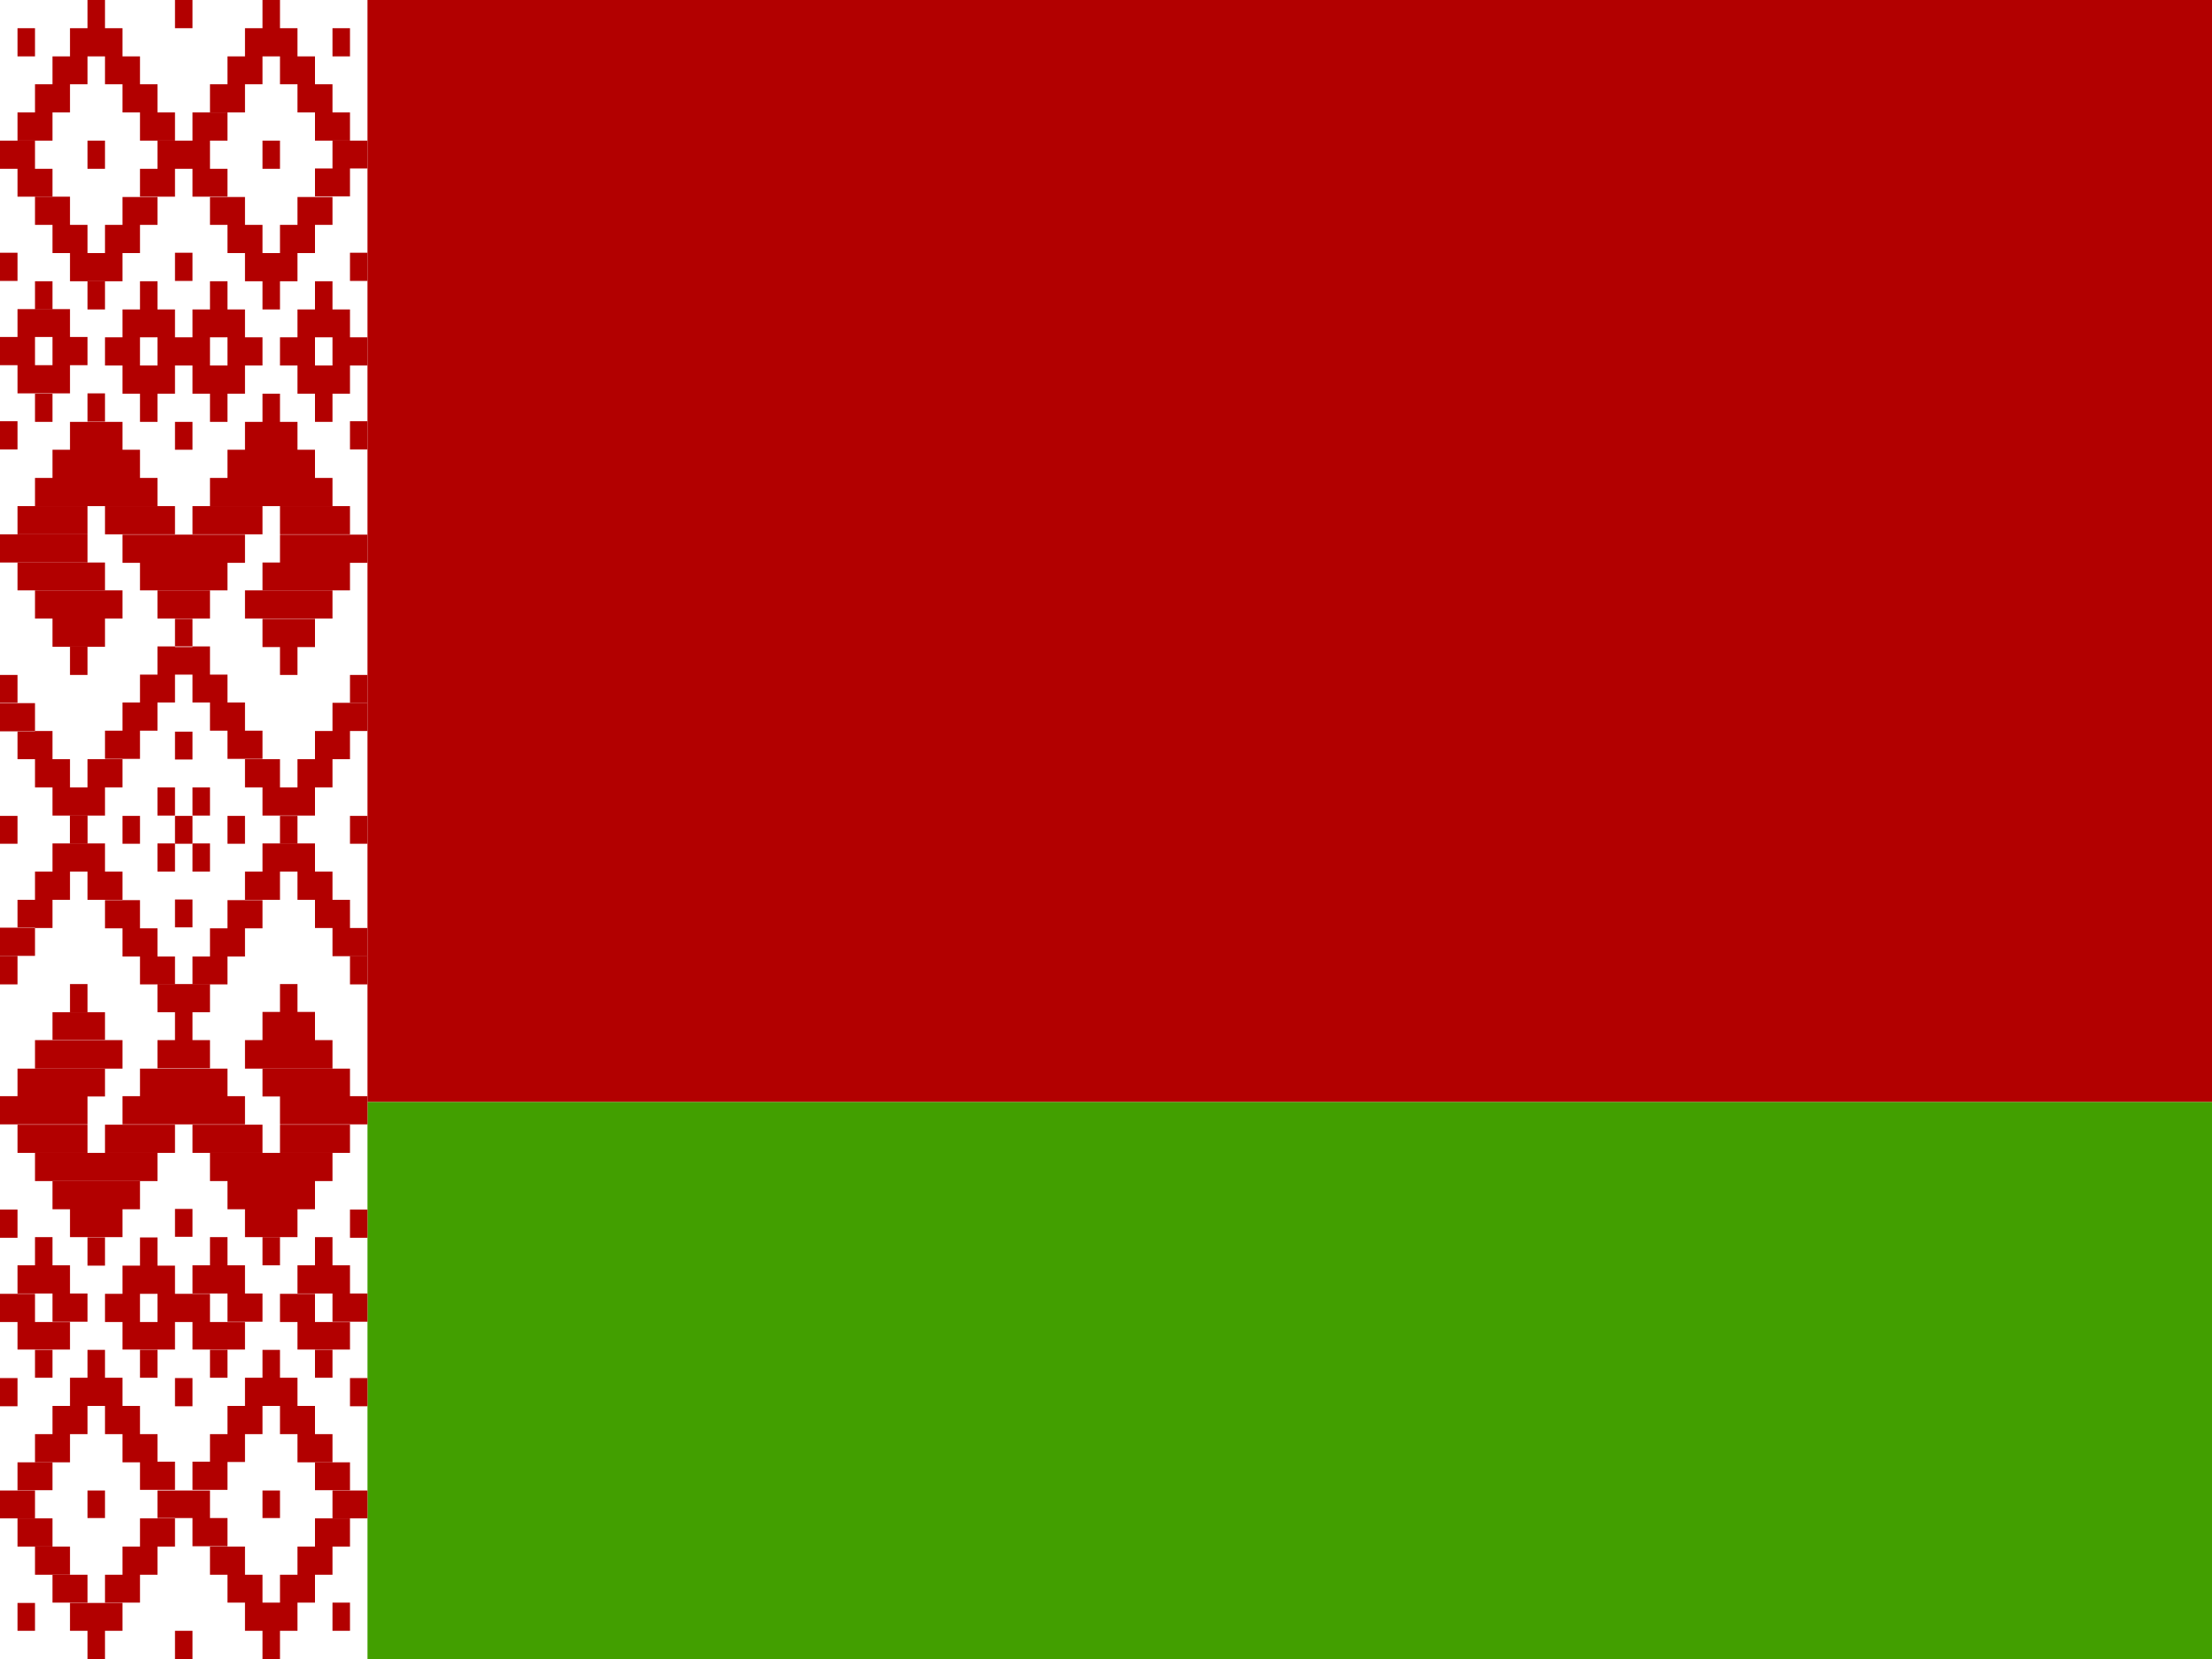
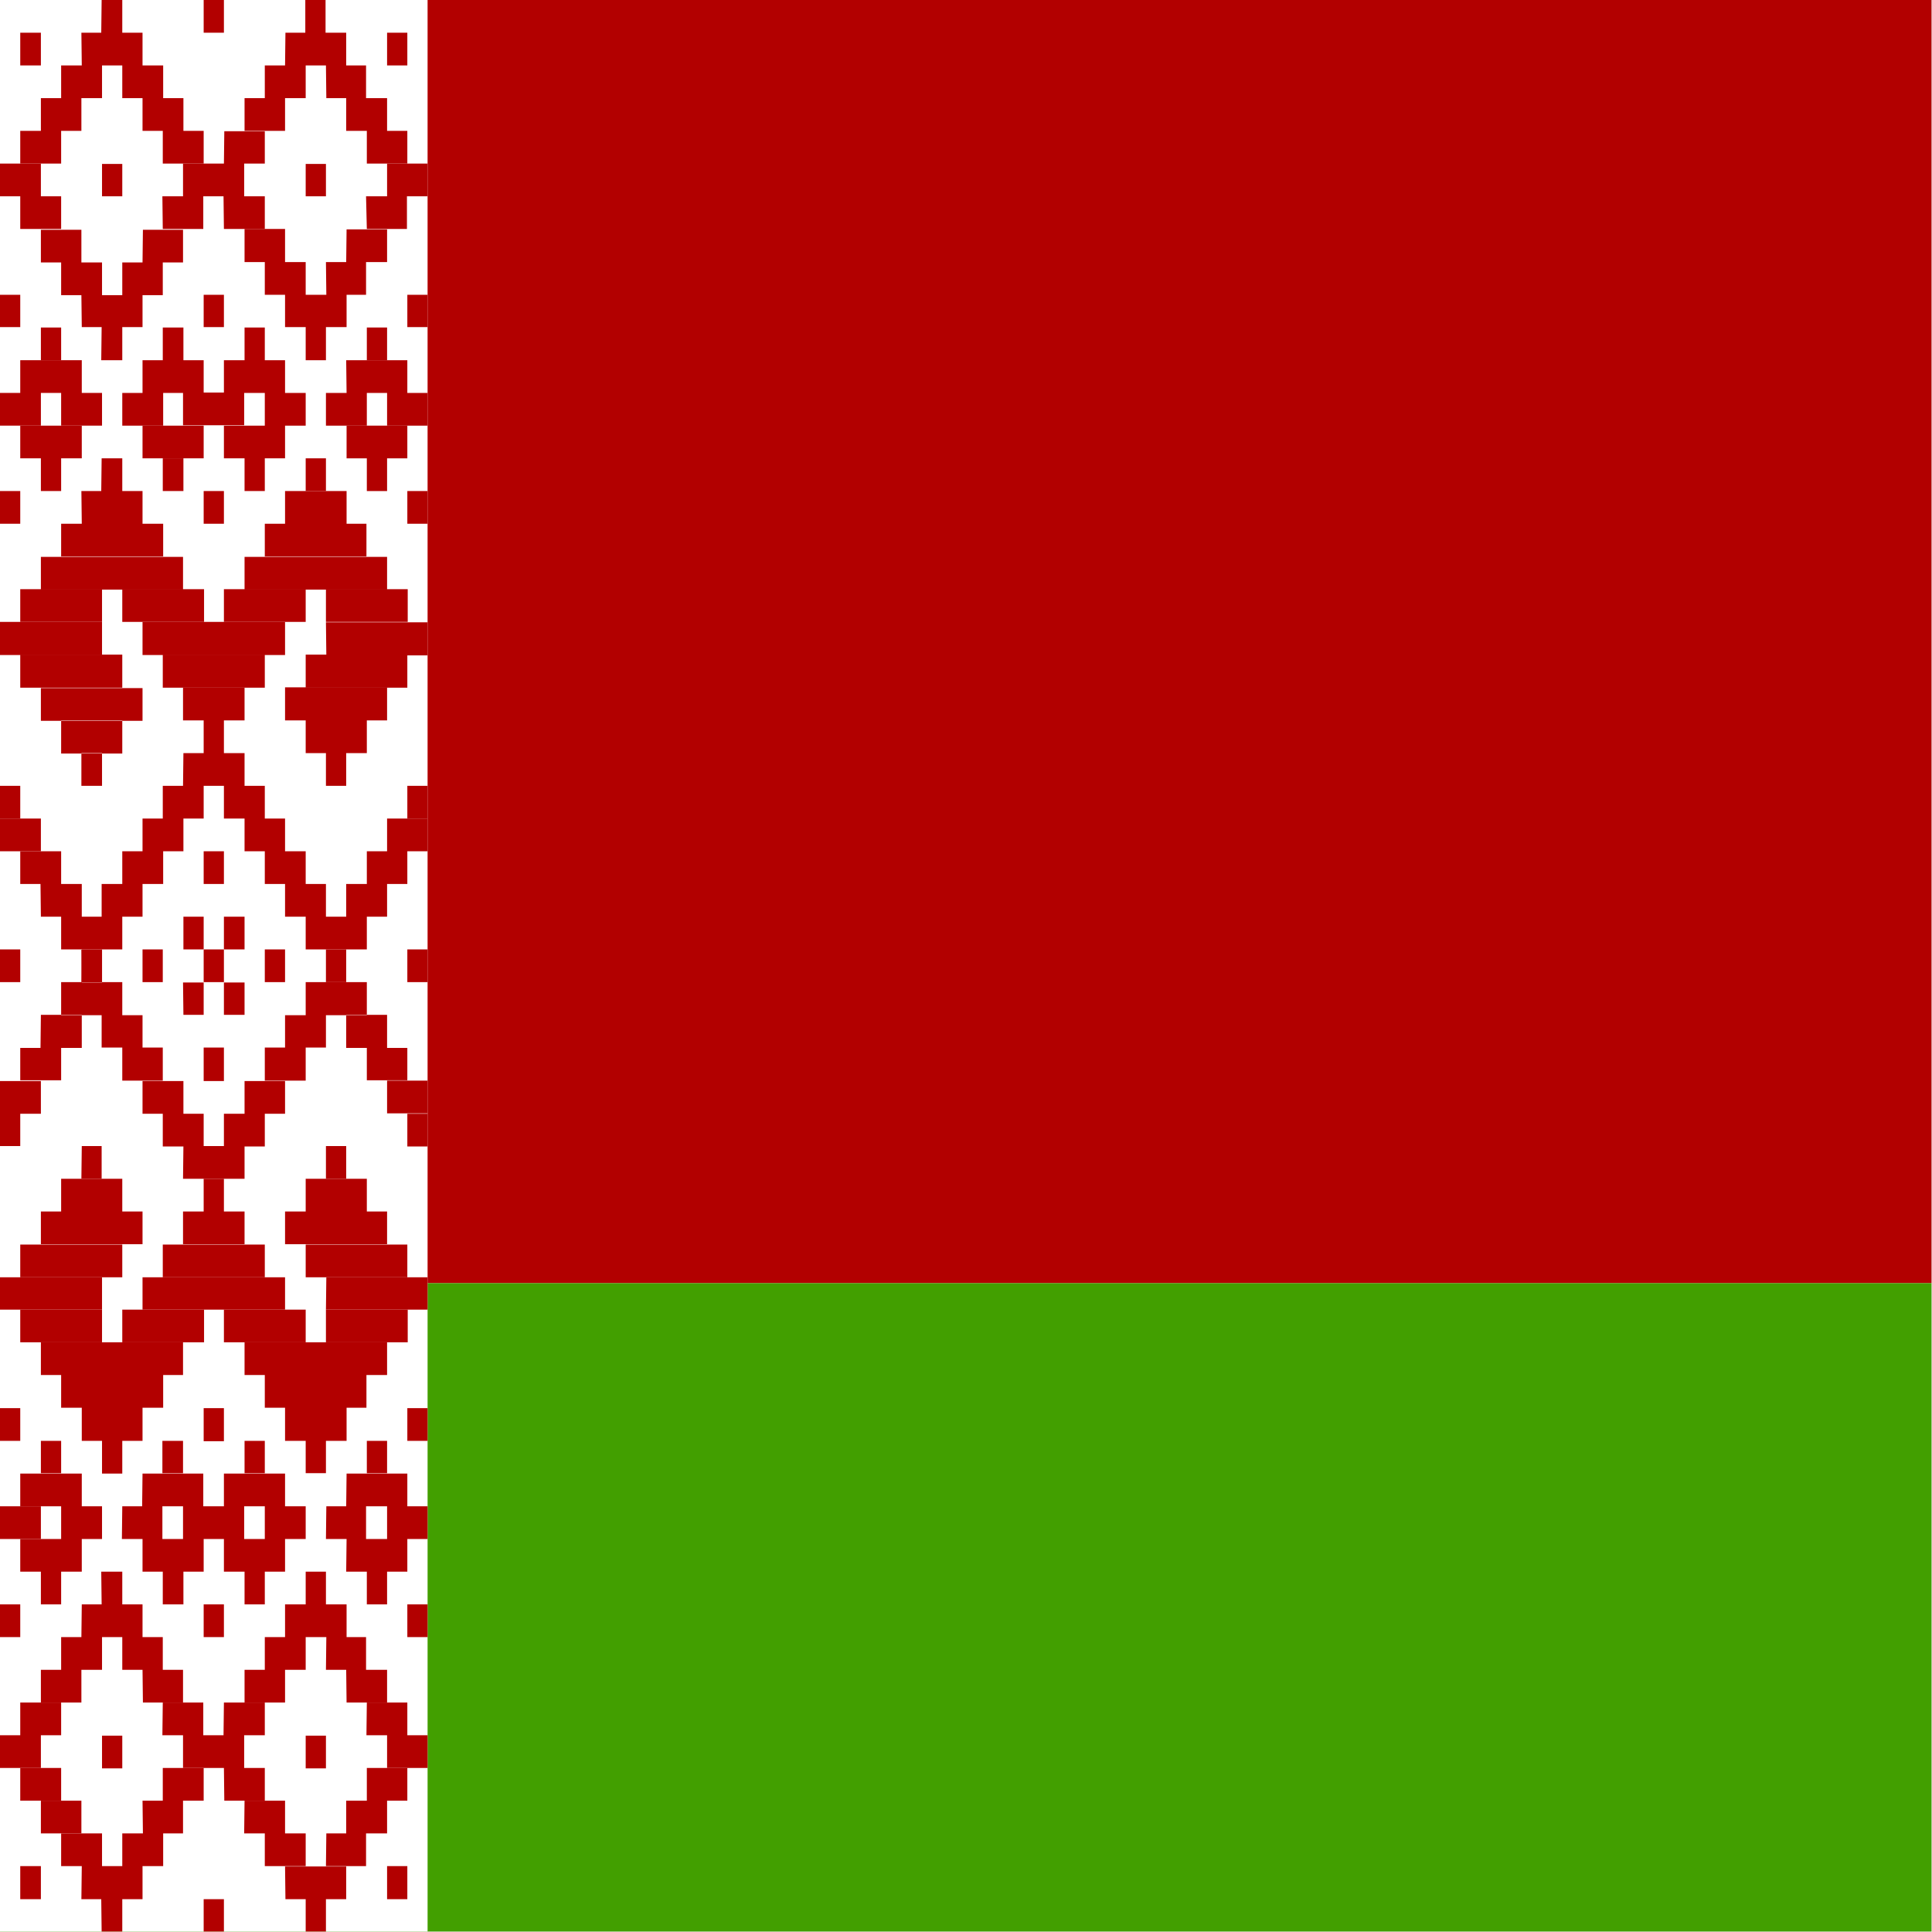
- <svg xmlns="http://www.w3.org/2000/svg" id="flag-icons-by" viewBox="0 0 640 480">
+ <svg xmlns="http://www.w3.org/2000/svg" id="flag-icons-by" viewBox="0 0 512 512">
  <defs>
    <clipPath id="a">
-       <path fill-opacity=".7" d="M0 0h682.6v512H0z" />
+       <path fill-opacity=".7" d="M0 0h496v496H0z" />
    </clipPath>
  </defs>
-   <g fill-rule="evenodd" clip-path="url(#a)" transform="scale(.9376 .9375)">
-     <path fill="#b20000" d="M0 0h1024v340.1H0z" />
-     <path fill="#429f00" d="M0 340.1h1024V512H0z" />
-     <path fill="#fff" d="M0 0h113.4v512H0z" />
+   <g fill-rule="evenodd" clip-path="url(#a)" transform="scale(1.032)">
+     <path fill="#b20000" d="M0 0h992.1v329.5H0z" />
+     <path fill="#429f00" d="M0 329.5h992.1v166.6H0z" />
+     <path fill="#fff" d="M0 0h109.8v496H0z" />
    <g fill="#b20000" stroke-width="1pt">
-       <path d="M5.4 8.7h5.4v8.7H5.4zm16.2 0h16.2v8.7H21.6zM27 0h5.4v8.7H27zm27 0h5.4v8.7H54zm21.6 8.7h16.2v8.7H75.6zM81 0h5.4v8.7H81zM16.2 17.4H27V26H16.2zm16.2 0h10.8V26H32.4zm37.8 0H81V26H70.2zm16.2 0h10.8V26H86.4zM10.8 26h10.8v8.7H10.8zm27 0h10.8v8.7H37.8zm27 0h10.8v8.7H64.8zm27 0h10.8v8.7H91.8zm10.8-17.3h5.4v8.7h-5.4zm-97.2 26h10.8v8.7H5.4zm37.8 0H54v8.7H43.2zm54 0H108v8.7H97.2zm-86.4 26h10.8v8.7H10.8zm5.4 8.7H27v8.7H16.2zm21.6-8.6h10.8v8.6H37.8zm-5.4 8.6h10.8v8.7H32.4zm-10.8 8.7h16.2v8.7H21.6z" />
-       <path d="M27 86.8h5.4v8.7H27zm37.8-26h10.8v8.6H64.8zm5.4 8.6H81v8.7H70.2zm21.6-8.6h10.8v8.6H91.8zm-5.4 8.6h10.8v8.7H86.4zm-10.8 8.7h16.2v8.7H75.6zm5.4 8.7h5.4v8.7H81zM54 78h5.4v8.7H54zM0 78h5.4v8.7H0zm108 0h5.4v8.7H108zm-81 43.4h5.4v8.7H27zm-5.4 8.8h16.2v8.6H21.6zm-5.4 8.6h27v8.7h-27zM81 121.5h5.4v8.7H81zm-5.4 8.7h16.2v8.6H75.6zm-5.4 8.6h27v8.7h-27zm5.4 43.4h27v8.7h-27zm-10.8-34.7h37.8v8.7H64.8zm-54 0h37.8v8.7H10.8zm5.4 43.4h16.2v8.7H16.2zm-5.4-8.7h27v8.7h-27zM86.4 165h27v8.7h-27zM81 191h16.2v8.7H81z" />
-       <path d="M21.6 199.6H27v8.7h-5.4zm64.8 0h5.4v8.7h-5.4zM0 164.9h27v8.7H0zm48.6 17.3h16.2v8.7H48.6zM54 191h5.4v8.7H54zm-16.2-26h37.8v8.7H37.8zM59.4 34.7h10.8v8.7H59.4zm-10.8 8.7h16.2v8.7H48.6zm-5.4 8.7H54v8.6H43.2zm16.2 0h10.8v8.6H59.4zM0 43.4h10.8v8.7H0zm5.4 8.7h10.8v8.6H5.4zm97.2-8.7h10.8V52h-10.8zM97.2 52H108v8.6H97.2zM0 130h5.4v8.7H0zm108 0h5.4v8.7H108zm-59.4 69.5h16.2v8.7H48.6zm-5.4 8.7H54v8.6H43.2zm16.2 0h10.8v8.6H59.4zm-21.6 8.6h10.8v8.7H37.8zm27 0h10.8v8.7H64.8zm-32.4 8.7h10.8v8.7H32.4zm37.8 0H81v8.7H70.2zM27 234.3h10.8v8.7H27zm48.6 0h10.8v8.7H75.6zM16.2 243h16.2v8.7H16.2zm64.8 0h16.2v8.7H81zm10.8-8.7h10.8v8.7H91.8zm5.4-8.7H108v8.7H97.2zm5.4-8.7h10.8v8.7h-10.8zm-91.8 17.4h10.8v8.7H10.8zm-5.4-8.7h10.8v8.7H5.4zM0 217h10.8v8.7H0zm21.6 34.8H27v8.6h-5.4zm64.8 0h5.4v8.6h-5.4zm-32.4-26h5.4v8.6H54zm-16.2 26h5.4v8.6h-5.4zm32.4 0h5.4v8.6h-5.4zm-16.2 0h5.4v8.6H54zm-54 0h5.4v8.6H0zm108 0h5.4v8.6H108zM54 130.2h5.4v8.6H54zM27 43.4h5.4v8.7H27zm54 0h5.4v8.7H81zm-32.4 60.7h16.2v8.7H48.6zm-10.8 8.7H54v8.7H37.8zm5.4 8.7h5.4v8.7h-5.4zm-10.8-17.4h10.8v8.7H32.4zm5.4-8.6H54v8.6H37.8zm5.4-8.7h5.4v8.7h-5.4zm16.2 8.7h16.2v8.6H59.4zm5.4-8.7h5.4v8.7h-5.4zm5.4 17.3H81v8.7H70.2zm-10.8 8.7h16.2v8.7H59.4zm5.4 8.7h5.4v8.7h-5.4zm21.6-17.4h10.8v8.7H86.4zm5.4-8.6H108v8.6H91.8zm10.8 8.6h10.8v8.7h-10.8zm-10.8 8.7H108v8.7H91.8zm5.4 8.7h5.4v8.7h-5.4zm0-34.7h5.4v8.7h-5.4zM0 104h10.8v8.7H0zm5.4-8.6h16.2v8.6H5.4zm10.8 8.6H27v8.7H16.2zm-10.8 8.7h16.2v8.7H5.4z" />
-       <path d="M10.8 121.5h5.4v8.7h-5.4zm0-34.7h5.4v8.7h-5.4zm-5.4 69.4H27v8.7H5.4zm27 0H54v8.7H32.4zm27 0H81v8.7H59.4zm27 0H108v8.7H86.4zm-43.2 17.4h27v8.6h-27zm-37.8 0h27v8.6h-27zm75.6 0h27v8.6H81zm27 34.7h5.4v8.6H108zm-108 0h5.4v8.6H0zm5.4 295h5.4v-8.6H5.4zm16.2 0h16.2v-8.6H21.6zM27 512h5.4v-8.7H27zm27 0h5.4v-8.7H54zm21.6-8.7h16.2v-8.7H75.6zM81 512h5.4v-8.7H81zm-64.8-17.4H27V486H16.2zm16.2 0h10.8V486H32.4zm37.8 0H81V486H70.2zm16.2 0h10.8V486H86.4zM37.8 486h10.8v-8.7H37.8zm27 0h10.8v-8.7H64.8zm27 0h10.8v-8.7H91.8zm10.8 17.3h5.4v-8.7h-5.4zm-97.2-26h10.8v-8.7H5.4zm37.8 0H54v-8.7H43.2zm54 0H108v-8.7H97.2zm-86.4-26h10.8v-8.7H10.8zm5.4-8.7H27v-8.7H16.2zm21.6 8.7h10.8v-8.7H37.8zm-5.4-8.7h10.8v-8.7H32.4zm-10.8-8.7h16.2v-8.7H21.6zm5.4-8.7h5.4v-8.6H27zm37.8 26h10.8v-8.6H64.8zm5.4-8.6H81v-8.7H70.2zm21.6 8.7h10.8v-8.7H91.8zm-5.4-8.7h10.8v-8.7H86.4zm-10.8-8.7h16.2v-8.7H75.6zm5.4-8.7h5.4v-8.6H81zM54 434h5.4v-8.7H54zm-54 0h5.4v-8.7H0zm108 0h5.4v-8.7H108zm-81-43.4h5.4v-8.7H27zm-5.4-8.8h16.2v-8.6H21.6zm-5.4-8.6h27v-8.7h-27zM81 390.5h5.4v-8.7H81z" />
-       <path d="M75.6 381.8h16.2v-8.6H75.6zm-5.4-8.6h27v-8.7h-27zm5.4-43.4h27V321h-27zm-10.8 34.7h37.8v-8.7H64.8zm-54 0h37.8v-8.7H10.8zm5.4-43.4h16.2v-8.7H16.2zm-5.4 8.7h27V321h-27zM86.4 347h27v-8.7h-27zM81 321h16.2v-8.7H81zM0 347h27v-8.7H0zm48.6-17.3h16.2V321H48.6zM54 321h5.4v-8.7H54zm-16.2 26h37.8v-8.7H37.8zm21.6 130.2h10.8v-8.7H59.4zm-10.8-8.7h16.2V460H48.6zm-5.4-8.7H54v-8.7H43.2zm16.2 0h10.8v-8.7H59.4zM0 468.6h10.8V460H0zm5.4-8.7h10.8v-8.6H5.4zm97.2 8.7h10.8V460h-10.8zm-5.4-8.7H108v-8.6H97.2zM0 382h5.4v-8.7H0zm108 0h5.4v-8.7H108zm-64.8-78.2H54v-8.6H43.2zm16.2 0h10.8v-8.6H59.4zm-21.6-8.6h10.8v-8.7H37.8zm27 0h10.8v-8.7H64.8zm-32.4-8.7h10.8v-8.7H32.4zm37.8 0H81v-8.7H70.2zM27 277.7h10.8V269H27zm48.6 0h10.8V269H75.6zM16.2 269h16.2v-8.7H16.2zm64.8 0h16.2v-8.7H81zm10.8 8.7h10.8V269H91.8zm5.4 8.7H108v-8.7H97.2zm5.4 8.7h10.8v-8.7h-10.8zm-91.8-17.4h10.8V269H10.8zm-5.4 8.7h10.8v-8.7H5.4zM0 295h10.8v-8.7H0zm21.6-34.8H27v-8.6h-5.4zm32.4 26h5.4v-8.6H54zm0 95.5h5.4v-8.6H54zm-27 86.8h5.4V460H27zm54 0h5.4V460H81zM48.6 408h16.2v-8.7H48.6zm-10.8-8.7H54v-8.7H37.8zm5.4-8.7h5.4v-8.7h-5.4zM32.4 408h10.8v-8.7H32.4zm5.4 8.5H54V408H37.8zm5.4 8.7h5.4v-8.6h-5.4zm16.2-8.7h16.2V408H59.4zm5.4 8.7h5.4v-8.6h-5.4zm5.4-17.3H81v-8.7H70.2zm-10.8-8.7h16.2v-8.7H59.4zm5.4-8.7h5.4v-8.7h-5.4zM86.4 408h10.8v-8.7H86.4zm5.4 8.5H108V408H91.8zm10.8-8.6h10.8v-8.7h-10.8zm-10.8-8.7H108v-8.7H91.8zm5.4-8.7h5.4v-8.7h-5.4zm0 34.7h5.4v-8.6h-5.4zM0 408h10.8v-8.7H0zm5.4 8.5h16.2V408H5.4z" />
-       <path d="M16.2 407.9H27v-8.7H16.2zm-10.8-8.7h16.2v-8.7H5.4zm5.4-8.7h5.4v-8.7h-5.4zm0 34.7h5.4v-8.6h-5.4zm-5.4-69.4H27v-8.7H5.4zm27 0H54v-8.7H32.4zm27 0H81v-8.7H59.4zm27 0H108v-8.7H86.4zm-43.2-17.4h27v-8.6h-27zm-37.8 0h27v-8.6h-27zm75.6 0h27v-8.6H81zm27-34.6h5.4V295H108zm-108 0h5.4V295H0zm48.6-43.5H54v8.7h-5.4zm10.8 0h5.4v8.7h-5.4zm0-17.3h5.4v8.7h-5.4zm-10.8 0H54v8.7h-5.4zM10.8 477.3h10.8v8.7H10.8zm75.6-164.9h5.4v-8.7h-5.4zm-64.8 0H27v-8.7h-5.4zm27-8.7h16.2v8.7H48.6z" />
+       <path d="M5.2 8.4h5.3v8.4H5.2zm15.7 0h15.7v8.4H21zM26.1 0h5.3v8.4H26zm26.2 0h5.2v8.4h-5.2zm21 8.4h15.6v8.4H73.2zM78.4 0h5.2v8.4h-5.2zM15.7 16.8h10.5v8.4H15.7zm15.7 0h10.5v8.4H31.4zm36.6 0h10.5v8.4H68zm15.7 0H94v8.4H83.8zm-73.2 8.4h10.4v8.4H10.5zm26.1 0h10.5v8.4H36.6zm26.2 0h10.4v8.4H62.8zm26.1 0h10.5v8.4H88.9zM99.4 8.4h5.2v8.4h-5.2zM5.2 33.6h10.5V42H5.2zm36.6 0h10.5V42H41.8zm52.4 0h10.4V42H94.2zM10.5 59h10.4v8.4H10.5zm5.2 8.4h10.5v8.4H15.7zm21-8.4H47v8.4H36.6zm-5.3 8.4h10.4v8.4H31.4zm-10.5 8.4h15.7V84H21zm5.2 8.2h5.3v8.5H26zm36.7-25.2h10.4v8.5H62.8zm5.2 8.5h10.5v8.4H68zm21-8.4h10.4v8.4H88.9zm-5.3 8.4H94v8.4H83.8zm-10.5 8.4H89V84H73.2zm5.3 8.3h5.2v8.5h-5.2zm-26.2-8.3h5.2V84h-5.2zM0 75.7h5.2V84H0zm104.6 0h5.2V84h-5.2zm-78.5 42h5.3v8.4H26zm-5.2 8.4h15.7v8.4H21zm-5.2 8.4h26.2v8.4H15.7zm62.8-16.8h5.2v8.4h-5.2z" />
+       <path d="M73.2 126.1H89v8.4H73.2zm-5.2 8.4h26.1v8.4H68zm5.2 42h26.2v8.5H73.2zM62.8 143h36.6v8.4H62.8zm-52.3 0H47v8.4H10.5zm5.2 42h15.7v8.5H15.7zm-5.2-8.3h26.1v8.4H10.5zm73.2-16.9h26.1v8.5h-26zM78.5 185h15.7v8.4H78.5zm-57.6 8.4h5.3v8.4h-5.3zm62.8 0h5.2v8.4h-5.2zM0 159.7h26.2v8.5H0zm47 16.9h15.8v8.4H47zm5.3 8.4h5.2v8.4h-5.2zm-15.7-25.3h36.6v8.5H36.6zm21-126H68V42H57.5zM47 42h15.7v8.4H47zm-5.3 8.4h10.5v8.4H41.8zm15.7 0H68v8.4H57.5zM0 42h10.5v8.4H0zm5.2 8.4h10.5v8.4H5.2zM99.4 42h10.4v8.4H99.4zM94 50.4h10.5v8.4H94.2zM0 126.1h5.2v8.4H0zm104.6 0h5.2v8.4h-5.2zm-57.5 67.3h15.7v8.4H47zm-5.3 8.4h10.5v8.4H41.8zm15.7 0H68v8.4H57.5zm-20.9 8.4h10.5v8.4H36.6zm26.2 0h10.4v8.4H62.8zm-31.4 8.4h10.5v8.4H31.4zm36.6 0h10.5v8.4H68zM26.1 227h10.5v8.4H26.1zm47.1 0h10.5v8.4H73.2zm-57.5 8.4h15.7v8.4H15.7zm62.8 0h15.7v8.4H78.5zm10.4-8.4h10.5v8.4H88.9zm5.3-8.4h10.4v8.4H94.2zm5.2-8.4h10.4v8.4H99.4zm-89 16.8H21v8.4H10.5zm-5.2-8.4h10.5v8.4H5.2z" />
+       <path d="M0 210.2h10.5v8.4H0zm21 33.6h5.2v8.4h-5.3zm62.7 0h5.2v8.4h-5.2zm-31.4-25.2h5.2v8.4h-5.2zm-15.7 25.2h5.2v8.4h-5.2zm31.4 0h5.2v8.4H68zm-15.7 0h5.2v8.4h-5.2zm-52.3 0h5.2v8.4H0zm104.6 0h5.2v8.4h-5.2zM52.3 126.1h5.2v8.4h-5.2zm-26.1-84h5.2v8.3h-5.2zm52.3 0h5.2v8.3h-5.2zM47 100.8h15.7v8.4H47zm-10.4 8.5h15.7v8.4H36.6z" />
+       <path d="M41.8 117.7h5.3v8.4h-5.3zm-10.4-16.8h10.5v8.4H31.4zm5.2-8.4h15.7v8.4H36.6zm5.2-8.4h5.3v8.4h-5.3zm15.7 8.4h15.7v8.4H57.5zm5.3-8.4H68v8.4h-5.2zm5.2 16.8h10.5v8.4H68zm-10.5 8.4h15.7v8.4H57.5zm5.3 8.4H68v8.4h-5.2zm20.9-16.8h10.5v8.4H83.7zm5.2-8.4h15.7v8.4H89zm10.5 8.4h10.4v8.4H99.4z" />
+       <path d="M89 109.3h15.6v8.4H89zm5.2 8.4h5.2v8.4h-5.2zm0-33.6h5.2v8.4h-5.2zM0 100.9h10.5v8.4H0zm5.2-8.4H21v8.4H5.2zm10.5 8.4h10.5v8.4H15.7z" />
+       <path d="M5.2 109.3H21v8.4H5.2zm5.3 8.4h5.2v8.4h-5.2zm0-33.6h5.2v8.4h-5.2zm-5.3 67.2h21v8.4h-21zm26.2 0h21v8.4h-21zm26.1 0h21v8.4h-21zm26.2 0h21v8.4h-21zm-41.9 16.8H68v8.5H41.8zm-36.6 0h26.2v8.5H5.2zm73.3 0h26.1v8.5H78.5zm26.1 33.7h5.2v8.4h-5.2zM0 201.8h5.2v8.4H0zm5.2 285.9h5.3v-8.5H5.2zm15.7 0h15.7v-8.5H21zm5.2 8.3h5.3v-8.3H26zm26.2 0h5.2v-8.3h-5.2zm21-8.3h15.6v-8.4H73.2zm5.2 8.3h5.2v-8.3h-5.2zm-62.8-16.8h10.5v-8.4H15.7zm15.7 0h10.5v-8.4H31.4zm36.6 0h10.5v-8.4H68zm15.7 0H94v-8.4H83.8zm-47-8.4H47v-8.4H36.6zm26 0h10.5v-8.4H62.8zm26.2 0h10.5v-8.4H88.9zm10.5 16.9h5.2v-8.5h-5.2zM5.2 462.4h10.5V454H5.2zm36.6 0h10.5V454H41.8zm52.4 0h10.4V454H94.2zm-83.7-25.2h10.4v-8.4H10.5zm5.2-8.4h10.5v-8.4H15.7zm21 8.4H47v-8.4H36.6zm-5.3-8.4h10.4v-8.4H31.4zm-10.5-8.4h15.7V412H21zm5.2-8.4h5.3v-8.4H26zm36.7 25.2h10.4v-8.4H62.8zm5.2-8.4h10.5v-8.4H68zm21 8.4h10.4v-8.4H88.9zm-5.3-8.4H94v-8.4H83.8zm-10.5-8.4H89V412H73.2zm5.3-8.4h5.2v-8.4h-5.2zm-26.2 8.4h5.2V412h-5.2zm-52.3 0h5.2V412H0zm104.6 0h5.2V412h-5.2zm-78.4-42h5.2v-8.5h-5.2z" />
+       <path d="M21 370h15.6v-8.5H21zm-5.3-8.5h26.2v-8.4H15.7zm62.8 16.8h5.2V370h-5.2zm-5.3-8.3H89v-8.5H73.2zm-5.2-8.5h26.1v-8.4H68zm5.2-42h26.2v-8.4H73.2zm-10.4 33.6h36.6v-8.4H62.8zm-52.3 0H47v-8.4H10.5zm5.2-42h15.7v-8.4H15.7zm-5.2 8.4h26.1v-8.4H10.5zm73.2 16.8h26.1V328h-26zm-5.2-25.2h15.7v-8.4H78.5zM0 336.3h26.2V328H0zm47-16.8h15.8v-8.4H47zm5.3-8.4h5.2v-8.4h-5.2zm-15.7 25.2h36.6V328H36.6zm21 126.1H68V454H57.5zM47 454h15.7v-8.4H47zm-5.3-8.4h10.5v-8.4H41.8zm15.7 0H68v-8.4H57.5zM0 454h10.5v-8.4H0zm5.2-8.4h10.5v-8.4H5.2zm94.2 8.4h10.4v-8.4H99.4zm-5.3-8.4h10.5v-8.4H94.2zM0 370h5.2v-8.4H0zm104.6 0h5.2v-8.4h-5.2zm-62.8-75.6h10.5V286H41.8zm15.7 0H68V286H57.5zM36.6 286h10.5v-8.4H36.6zm26.2 0h10.4v-8.4H62.8zm-31.4-8.5h10.4V269H31.4zm36.6 0h10.5V269H68zM26.1 269h10.5v-8.3H26.1zm47.1 0h10.5v-8.3H73.2zm-57.5-8.3h15.7v-8.5H15.7zm62.8 0h15.7v-8.5H78.5zm10.4 8.4h10.5v-8.5H88.9zm5.3 8.3h10.4v-8.3H94.2zm5.2 8.5h10.4v-8.4H99.4zm-89-16.8H21v-8.5H10.5zm-5.2 8.3h10.5v-8.3H5.2zM0 286h10.5v-8.4H0zm21-33.7h5.2v-8.4h-5.3zm31.3 25.3h5.2V269h-5.2zm0 92.5h5.2v-8.5h-5.2zm-26.1 84h5.2v-8.4h-5.2zm52.3 0h5.2v-8.4h-5.2zM47 395.2h15.7v-8.4H47zm-10.5-8.4h15.7v-8.4H36.6zm5.2-8.5H47V370h-5.3zm-10.4 16.9h10.4v-8.4H31.4zm5.3 8.4h15.7v-8.4H36.6zm5.2 8.4h5.3v-8.4h-5.3zm15.7-8.4h15.7v-8.4H57.5zm5.3 8.4H68v-8.4h-5.2zm5.2-16.8h10.5v-8.4H68zm-10.5-8.4h15.7v-8.4H57.5zm5.3-8.5H68V370h-5.2zm20.9 16.9H94v-8.4H83.8zm5.2 8.4h15.7v-8.4H89zm10.5-8.4h10.4v-8.4H99.4zm-10.5-8.4h15.7v-8.4H89zm5.3-8.5h5.2V370h-5.2zm0 33.7h5.2v-8.4h-5.2zM0 395.2h10.5v-8.4H0z" />
+       <path d="M5.2 403.6H21v-8.4H5.2zm10.5-8.4h10.5v-8.4H15.7zm-10.5-8.4H21v-8.4H5.2zm5.3-8.5h5.2V370h-5.2zm0 33.7h5.2v-8.4h-5.2zm-5.3-67.3h21v-8.4h-21zm26.2 0h21v-8.4h-21zm26.1 0h21v-8.4h-21zm26.2 0h21v-8.4h-21zM41.8 328H68v-8.4H41.8zm-36.6 0h26.2v-8.4H5.2zm73.3 0h26.1v-8.4H78.5zm26.1-33.6h5.2V286h-5.2zM0 294.3h5.2v-8.4H0zm47-42h5.3v8.3h-5.2zm10.5 0h5.3v8.3h-5.3zm0-16.9h5.3v8.4h-5.3zm-10.4 0h5.2v8.4h-5.2zm-36.6 227h10.4v8.4H10.5zm73.2-159.7h5.2v-8.4h-5.2zm-62.8 0h5.2v-8.4H21zm26.2-8.4h15.7v8.4H47z" />
    </g>
  </g>
</svg>
